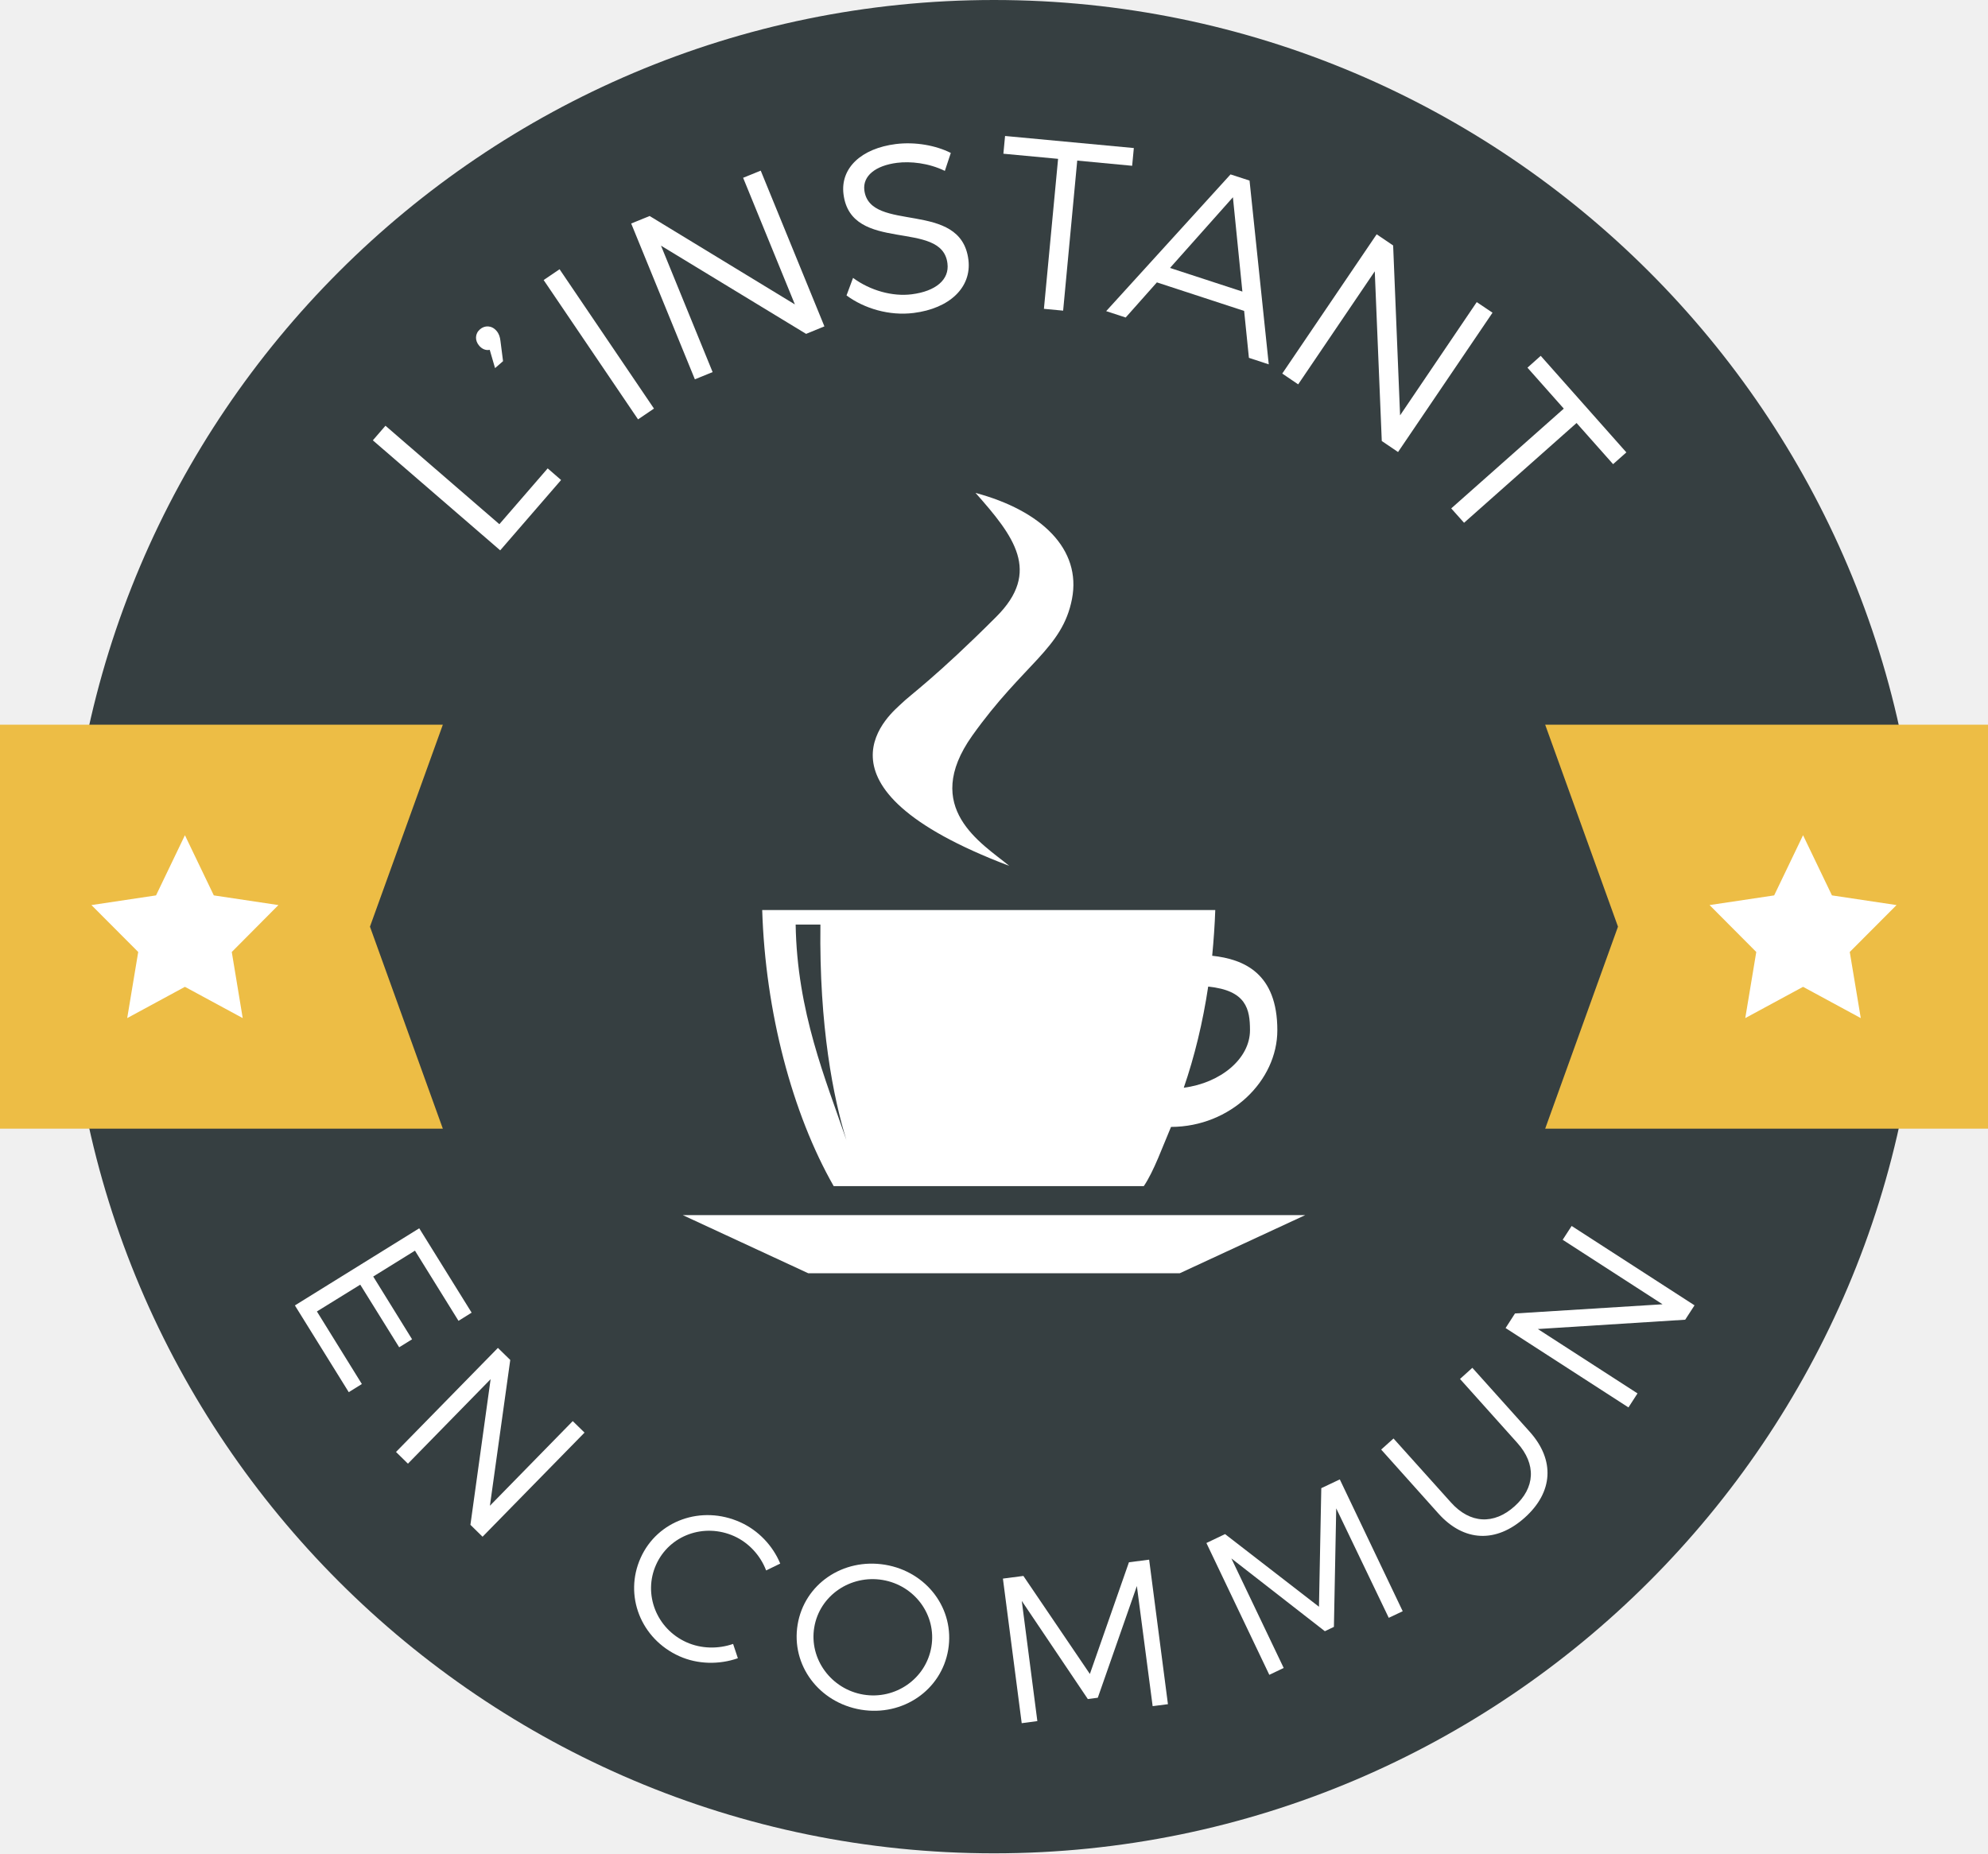
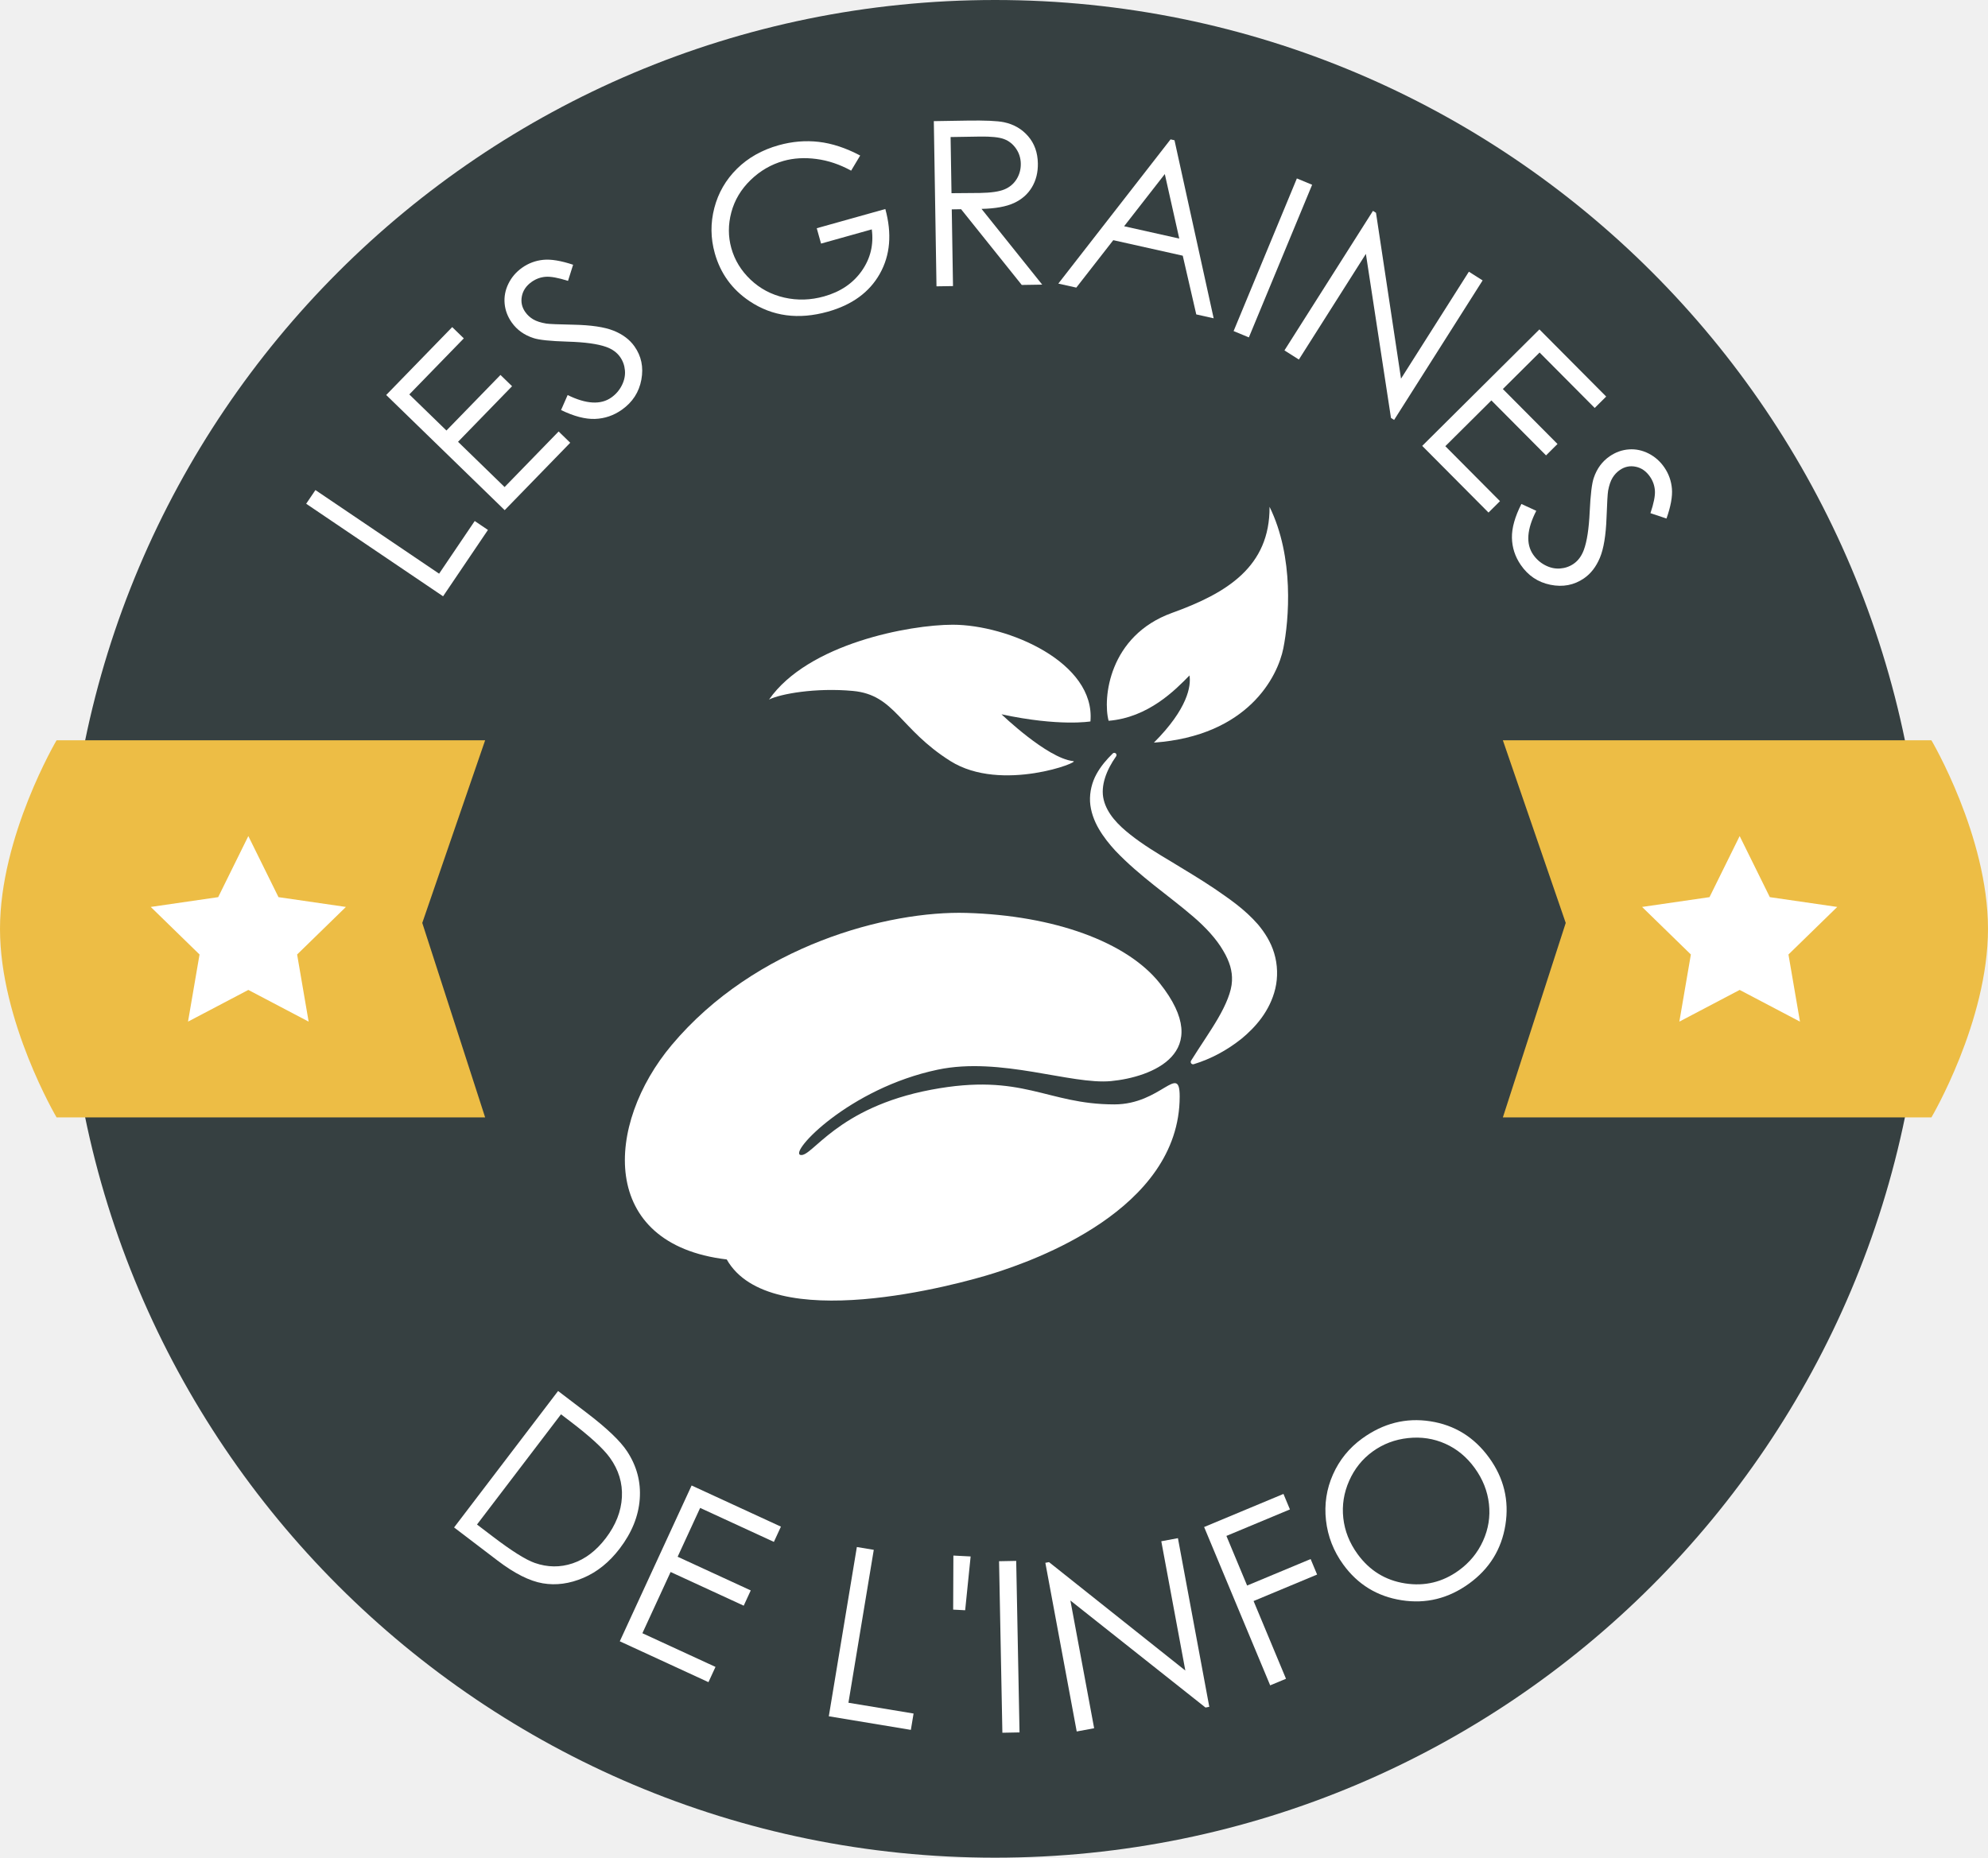
- <svg xmlns="http://www.w3.org/2000/svg" version="1.1" id="svg834" xml:space="preserve" width="37.794" height="35.241" viewBox="0 0 37.794 35.241">
-   <defs id="defs838">
-     <clipPath clipPathUnits="userSpaceOnUse" id="clipPath850">
-       <path d="M 0,28.346 H 28.346 V 0 H 0 Z" id="path848" />
-     </clipPath>
-     <clipPath clipPathUnits="userSpaceOnUse" id="clipPath958">
-       <path d="M 0,28.346 H 28.346 V 0 H 0 Z" id="path956" />
-     </clipPath>
-     <clipPath clipPathUnits="userSpaceOnUse" id="clipPath1066">
-       <path d="M 0,28.346 H 28.346 V 0 H 0 Z" id="path1064" />
-     </clipPath>
-     <clipPath clipPathUnits="userSpaceOnUse" id="clipPath1174">
-       <path d="M 0,28.346 H 28.346 V 0 H 0 Z" id="path1172" />
-     </clipPath>
-     <clipPath clipPathUnits="userSpaceOnUse" id="clipPath1282">
-       <path d="M 0,28.346 H 28.346 V 0 H 0 Z" id="path1280" />
-     </clipPath>
-     <clipPath clipPathUnits="userSpaceOnUse" id="clipPath1390">
-       <path d="M 0,28.346 H 28.346 V 0 H 0 Z" id="path1388" />
-     </clipPath>
-     <clipPath clipPathUnits="userSpaceOnUse" id="clipPath1498">
-       <path d="M 0,28.346 H 28.346 V 0 H 0 Z" id="path1496" />
-     </clipPath>
-     <clipPath clipPathUnits="userSpaceOnUse" id="clipPath1606">
-       <path d="M 0,28.346 H 28.346 V 0 H 0 Z" id="path1604" />
+ <svg xmlns="http://www.w3.org/2000/svg" version="1.1" id="svg2" xml:space="preserve" width="421.617" height="394.061" viewBox="0 0 421.617 394.061">
+   <defs id="defs6">
+     <clipPath clipPathUnits="userSpaceOnUse" id="clipPath18">
+       <path d="M 0,368.504 H 368.504 V 0 H 0 Z" id="path16" />
    </clipPath>
  </defs>
-   <g id="g842" transform="matrix(1.333333,0,0,-1.333333,0.1832,36.6384)">
-     <g id="g1384" transform="translate(-0.1379,0.0899)">
-       <g id="g1386" clip-path="url(#clipPath1390)">
-         <g id="g1392" transform="translate(14.1729,27.3889)">
-           <path d="m 0,0 c -7.287,0 -13.215,-5.928 -13.215,-13.216 0,-7.286 5.928,-13.215 13.215,-13.215 7.287,0 13.216,5.929 13.216,13.215 C 13.216,-5.928 7.287,0 0,0" style="fill:#363f41;fill-opacity:1;fill-rule:nonzero;stroke:none" id="path1394" />
+   <g id="g10" transform="matrix(1.333333,0,0,-1.333333,-34.86107,442.7)">
+     <g id="g12">
+       <g id="g14" clip-path="url(#clipPath18)">
+         <g id="g20" transform="translate(332.1922,184.252)">
+           <path d="m 0,0 c 0,-81.613 -66.16,-147.773 -147.773,-147.773 -81.613,0 -147.773,66.16 -147.773,147.773 0,81.613 66.16,147.773 147.773,147.773 C -66.16,147.773 0,81.613 0,0" style="fill:#364041;fill-opacity:1;fill-rule:nonzero;stroke:none" id="path22" />
        </g>
-         <g id="g1396" transform="translate(22.0322,17.0535)">
-           <path d="M 0,0 H 6.314 V -2.223 -5.761 H 0 l 1.038,2.881 z" style="fill:#edbd45;fill-opacity:1;fill-rule:nonzero;stroke:none" id="path1398" />
+         <g id="g24" transform="translate(74.847,251.8829)">
+           <path d="m 0,0 1.471,2.176 19.673,-13.301 5.665,8.378 2.102,-1.421 -7.136,-10.555 z" style="fill:#ffffff;fill-opacity:1;fill-rule:nonzero;stroke:none" id="path26" />
        </g>
-         <g id="g1400" transform="translate(6.3145,17.0535)">
-           <path d="M 0,0 H -6.314 V -2.223 -5.761 H 0 l -1.039,2.881 z" style="fill:#edbd45;fill-opacity:1;fill-rule:nonzero;stroke:none" id="path1402" />
+         <g id="g28" transform="translate(87.574,269.1841)">
+           <path d="M 0,0 10.5,10.801 12.345,9.008 3.676,0.09 l 5.907,-5.742 8.594,8.841 1.845,-1.793 -8.594,-8.841 7.405,-7.2 8.595,8.841 1.845,-1.793 -10.425,-10.725 z" style="fill:#ffffff;fill-opacity:1;fill-rule:nonzero;stroke:none" id="path30" />
        </g>
-         <g id="g1404" transform="translate(25.709,15.4773)">
-           <path d="M 0,0 -0.412,-0.858 -1.333,-0.996 -0.667,-1.665 -0.824,-2.608 0,-2.162 0.823,-2.608 0.666,-1.665 1.333,-0.996 0.412,-0.858 Z" style="fill:#ffffff;fill-opacity:1;fill-rule:nonzero;stroke:none" id="path1406" />
+         <g id="g32" transform="translate(115.388,266.7906)">
+           <path d="M 0,0 1.046,2.385 C 4.004,0.934 6.323,0.805 8.004,1.998 8.723,2.507 9.279,3.154 9.673,3.938 10.066,4.721 10.229,5.511 10.159,6.309 10.09,7.107 9.831,7.822 9.383,8.453 8.873,9.172 8.13,9.704 7.155,10.049 c -1.346,0.477 -3.384,0.755 -6.113,0.834 -2.746,0.082 -4.551,0.27 -5.416,0.562 -1.474,0.473 -2.628,1.297 -3.462,2.472 -0.662,0.934 -1.042,1.942 -1.14,3.027 -0.097,1.084 0.103,2.135 0.601,3.153 0.497,1.018 1.222,1.864 2.174,2.54 1.011,0.717 2.133,1.137 3.368,1.26 1.234,0.124 2.817,-0.137 4.75,-0.781 L 1.108,20.549 c -1.564,0.496 -2.751,0.713 -3.561,0.65 -0.809,-0.063 -1.549,-0.333 -2.22,-0.808 -0.865,-0.614 -1.386,-1.378 -1.562,-2.292 -0.177,-0.914 0.007,-1.755 0.552,-2.522 0.33,-0.467 0.748,-0.849 1.253,-1.149 0.504,-0.299 1.197,-0.524 2.077,-0.673 0.475,-0.072 1.904,-0.132 4.289,-0.178 2.827,-0.054 4.965,-0.37 6.414,-0.949 1.447,-0.58 2.554,-1.409 3.319,-2.487 C 12.772,8.586 13.14,6.817 12.773,4.833 12.406,2.849 11.377,1.258 9.687,0.058 8.384,-0.866 6.957,-1.355 5.406,-1.412 3.854,-1.469 2.052,-0.998 0,0" style="fill:#ffffff;fill-opacity:1;fill-rule:nonzero;stroke:none" id="path34" />
        </g>
-         <g id="g1408" transform="translate(2.6372,15.4773)">
-           <path d="M 0,0 0.412,-0.858 1.333,-0.996 0.668,-1.665 0.824,-2.608 0,-2.162 l -0.823,-0.446 0.157,0.943 -0.667,0.669 0.921,0.138 z" style="fill:#ffffff;fill-opacity:1;fill-rule:nonzero;stroke:none" id="path1410" />
+         <g id="g36" transform="translate(162.9676,307.2818)">
+           <path d="m 0,0 -1.441,-2.408 c -1.8,0.992 -3.641,1.612 -5.522,1.858 -1.881,0.246 -3.619,0.145 -5.213,-0.302 -1.985,-0.556 -3.738,-1.573 -5.26,-3.051 -1.522,-1.478 -2.543,-3.19 -3.061,-5.135 -0.519,-1.945 -0.518,-3.847 0.003,-5.706 0.534,-1.904 1.551,-3.57 3.053,-4.999 1.501,-1.429 3.29,-2.381 5.365,-2.857 2.076,-0.476 4.186,-0.414 6.331,0.187 2.604,0.73 4.601,2.081 5.991,4.054 1.389,1.973 1.922,4.176 1.599,6.609 l -8.07,-2.261 -0.684,2.444 L 4,-8.511 c 1.072,-3.918 0.781,-7.349 -0.874,-10.293 -1.655,-2.945 -4.41,-4.957 -8.264,-6.037 -4.68,-1.311 -8.832,-0.756 -12.456,1.669 -2.787,1.866 -4.632,4.411 -5.535,7.634 -0.672,2.397 -0.695,4.797 -0.07,7.2 0.626,2.402 1.825,4.479 3.598,6.232 1.773,1.752 3.985,3 6.635,3.743 2.144,0.601 4.272,0.78 6.382,0.535 C -4.475,1.929 -2.28,1.204 0,0" style="fill:#ffffff;fill-opacity:1;fill-rule:nonzero;stroke:none" id="path38" />
        </g>
-         <g id="g1412" transform="translate(14.3911,15.0403)">
-           <path d="M 0,0 C -0.39,0.321 -1.261,0.825 -0.528,1.857 0.207,2.889 0.756,3.095 0.894,3.806 1.032,4.517 0.458,5.067 -0.481,5.319 0.068,4.7 0.458,4.196 -0.184,3.554 -1.044,2.693 -1.421,2.431 -1.536,2.316 -1.651,2.201 -3.026,1.146 0,0" style="fill:#ffffff;fill-opacity:1;fill-rule:nonzero;stroke:none" id="path1414" />
+         <g id="g40" transform="translate(177.3474,310.2222)">
+           <path d="m 0,0 0.145,-8.933 4.528,0.037 c 1.754,0.029 3.048,0.216 3.884,0.564 0.836,0.347 1.483,0.891 1.943,1.631 0.459,0.74 0.681,1.562 0.667,2.468 -0.015,0.881 -0.266,1.678 -0.755,2.392 -0.489,0.713 -1.124,1.217 -1.904,1.515 -0.781,0.297 -2.072,0.43 -3.873,0.401 z m -2.668,2.53 5.234,0.085 c 2.919,0.048 4.898,-0.04 5.938,-0.261 1.566,-0.333 2.847,-1.078 3.843,-2.237 0.996,-1.159 1.507,-2.597 1.535,-4.315 0.024,-1.431 -0.293,-2.695 -0.948,-3.791 -0.655,-1.096 -1.603,-1.931 -2.845,-2.506 -1.242,-0.575 -2.964,-0.887 -5.168,-0.934 l 9.65,-12.05 -3.25,-0.052 -9.65,12.049 -1.484,-0.024 0.197,-12.203 -2.626,-0.042 z" style="fill:#ffffff;fill-opacity:1;fill-rule:nonzero;stroke:none" id="path42" />
        </g>
-         <g id="g1416" transform="translate(11.6982,14.2034)">
-           <path d="M 0,0 C -0.019,-1.451 0.185,-2.477 0.371,-3.075 0.074,-2.206 -0.333,-1.244 -0.353,0 Z m 5.529,-0.885 c 0.546,-0.054 0.596,-0.324 0.596,-0.622 0,-0.405 -0.417,-0.752 -0.944,-0.82 0.153,0.445 0.271,0.929 0.348,1.442 M 4.611,-3.73 c 0.142,0.207 0.272,0.573 0.388,0.844 0.85,0.002 1.516,0.658 1.516,1.379 0,0.812 -0.475,1.013 -0.929,1.062 C 5.607,-0.228 5.623,0 5.63,0.207 h -6.46 c 0.045,-1.451 0.428,-2.901 1.019,-3.937 z" style="fill:#ffffff;fill-opacity:1;fill-rule:nonzero;stroke:none" id="path1418" />
+         <g id="g44" transform="translate(211.4207,304.3331)">
+           <path d="m 0,0 -6.471,-8.303 8.771,-1.96 z m 1.541,5.378 6.231,-28.326 -2.768,0.619 -2.15,9.342 -11.05,2.469 -5.882,-7.547 -2.86,0.639 17.852,22.944 z" style="fill:#ffffff;fill-opacity:1;fill-rule:nonzero;stroke:none" id="path46" />
        </g>
-         <g id="g1420" transform="translate(9.7363,10.0593)">
-           <path d="M 0,0 1.789,-0.829 H 7.085 L 8.874,0 Z" style="fill:#ffffff;fill-opacity:1;fill-rule:nonzero;stroke:none" id="path1422" />
+         <g id="g48" transform="translate(232.4275,303.6363)">
+           <path d="m 0,0 2.427,-1.006 -10.063,-24.283 -2.427,1.006 z" style="fill:#ffffff;fill-opacity:1;fill-rule:nonzero;stroke:none" id="path50" />
        </g>
-         <g id="g1424" transform="translate(5.4966,21.3172)">
-           <path d="M 0,0 1.624,-1.404 2.313,-0.608 2.504,-0.774 1.636,-1.777 -0.18,-0.208 Z" style="fill:#ffffff;fill-opacity:1;fill-rule:nonzero;stroke:none" id="path1426" />
+         <g id="g52" transform="translate(230.451,276.2794)">
+           <path d="m 0,0 14.079,22.197 0.483,-0.306 3.981,-26.385 10.792,17.015 2.187,-1.388 -14.078,-22.196 -0.498,0.315 -3.992,26.102 -10.66,-16.809 z" style="fill:#ffffff;fill-opacity:1;fill-rule:nonzero;stroke:none" id="path54" />
        </g>
-         <g id="g1428" transform="translate(7.0801,22.6702)">
-           <path d="m 0,0 c 0.036,-0.042 0.05,-0.089 0.056,-0.143 l 0.037,-0.289 -0.114,-0.099 -0.076,0.261 c -0.057,-0.013 -0.111,0.013 -0.149,0.057 -0.066,0.075 -0.061,0.174 0.01,0.235 C -0.169,0.081 -0.069,0.081 0,0" style="fill:#ffffff;fill-opacity:1;fill-rule:nonzero;stroke:none" id="path1430" />
+         <g id="g56" transform="translate(271.0066,279.6187)">
+           <path d="m 0,0 10.62,-10.683 -1.825,-1.815 -8.768,8.821 -5.842,-5.807 8.692,-8.745 -1.824,-1.814 -8.693,8.745 -7.325,-7.282 8.693,-8.744 -1.826,-1.814 -10.544,10.607 z" style="fill:#ffffff;fill-opacity:1;fill-rule:nonzero;stroke:none" id="path58" />
        </g>
-         <g id="g1432" transform="translate(7.979,23.5491)">
-           <path d="M 0,0 1.346,-1.987 1.119,-2.141 -0.227,-0.154 Z" style="fill:#ffffff;fill-opacity:1;fill-rule:nonzero;stroke:none" id="path1434" />
+         <g id="g60" transform="translate(268.1404,251.8457)">
+           <path d="m 0,0 2.367,-1.087 c -1.502,-2.932 -1.671,-5.248 -0.508,-6.95 0.498,-0.728 1.135,-1.295 1.912,-1.702 0.776,-0.407 1.563,-0.583 2.363,-0.528 0.798,0.057 1.517,0.303 2.157,0.74 0.728,0.497 1.272,1.231 1.634,2.2 0.5,1.337 0.813,3.37 0.939,6.097 0.129,2.744 0.348,4.546 0.656,5.405 0.498,1.467 1.341,2.607 2.531,3.42 0.944,0.646 1.959,1.008 3.046,1.087 1.086,0.079 2.132,-0.14 3.142,-0.654 1.009,-0.515 1.843,-1.255 2.502,-2.218 0.699,-1.023 1.1,-2.153 1.202,-3.389 0.102,-1.236 -0.186,-2.815 -0.864,-4.736 l -2.552,0.852 c 0.523,1.556 0.76,2.739 0.711,3.55 C 21.189,2.897 20.933,3.642 20.469,4.32 19.87,5.196 19.115,5.73 18.204,5.922 17.294,6.115 16.449,5.945 15.673,5.414 15.201,5.091 14.811,4.68 14.503,4.181 14.194,3.682 13.958,2.993 13.794,2.116 13.713,1.642 13.629,0.214 13.542,-2.169 c -0.103,-2.827 -0.456,-4.959 -1.06,-6.397 -0.604,-1.438 -1.452,-2.53 -2.544,-3.276 -1.573,-1.076 -3.348,-1.413 -5.326,-1.012 -1.977,0.401 -3.55,1.457 -4.72,3.168 -0.902,1.318 -1.367,2.753 -1.397,4.306 C -1.535,-3.828 -1.033,-2.034 0,0" style="fill:#ffffff;fill-opacity:1;fill-rule:nonzero;stroke:none" id="path62" />
        </g>
-         <g id="g1436" transform="translate(9.2632,24.3084)">
-           <path d="M 0,0 2.071,-1.261 1.333,0.545 1.584,0.647 2.492,-1.574 2.231,-1.681 0.162,-0.423 0.898,-2.226 0.645,-2.329 -0.263,-0.107 Z" style="fill:#ffffff;fill-opacity:1;fill-rule:nonzero;stroke:none" id="path1438" />
+         <g id="g64" transform="translate(102.0179,89.4834)">
+           <path d="m 0,0 2.509,-1.912 c 3.001,-2.286 5.224,-3.686 6.67,-4.196 2.038,-0.714 4.05,-0.737 6.037,-0.068 1.988,0.669 3.742,2.002 5.262,3.997 1.596,2.094 2.452,4.27 2.57,6.527 0.118,2.256 -0.52,4.349 -1.91,6.279 -1.043,1.447 -3.124,3.359 -6.243,5.736 l -1.535,1.17 z m -3.644,-0.466 16.542,21.709 4.501,-3.43 c 3.247,-2.473 5.405,-4.53 6.474,-6.168 C 25.416,9.303 26.087,6.77 25.886,4.046 25.685,1.322 24.624,-1.299 22.705,-3.817 21.048,-5.992 19.12,-7.548 16.921,-8.484 14.722,-9.422 12.572,-9.712 10.472,-9.355 8.372,-9 5.969,-7.791 3.263,-5.729 Z" style="fill:#ffffff;fill-opacity:1;fill-rule:nonzero;stroke:none" id="path66" />
        </g>
-         <g id="g1440" transform="translate(12.7905,25.0667)">
-           <path d="m 0,0 c -0.306,-0.039 -0.491,-0.186 -0.466,-0.391 0.078,-0.619 1.378,-0.127 1.484,-0.992 0.048,-0.394 -0.269,-0.694 -0.78,-0.758 -0.347,-0.044 -0.706,0.063 -0.958,0.25 l 0.093,0.25 c 0.248,-0.183 0.566,-0.268 0.835,-0.234 0.344,0.043 0.541,0.209 0.511,0.441 -0.076,0.637 -1.374,0.132 -1.482,0.986 -0.047,0.374 0.254,0.654 0.747,0.716 C 0.26,0.302 0.553,0.249 0.767,0.141 L 0.682,-0.115 C 0.45,-0.002 0.191,0.024 0,0" style="fill:#ffffff;fill-opacity:1;fill-rule:nonzero;stroke:none" id="path1442" />
+         <g id="g68" transform="translate(136.1536,95.6934)">
+           <path d="m 0,0 14.206,-6.547 -1.119,-2.427 -11.728,5.406 -3.581,-7.769 11.628,-5.358 -1.118,-2.427 -11.628,5.359 -4.489,-9.74 11.627,-5.359 -1.118,-2.426 -14.104,6.5 z" style="fill:#ffffff;fill-opacity:1;fill-rule:nonzero;stroke:none" id="path70" />
        </g>
-         <g id="g1444" transform="translate(16.167,25.2776)">
-           <path d="m 0,0 -0.024,-0.253 -0.783,0.074 -0.201,-2.14 -0.274,0.026 0.202,2.139 -0.78,0.073 0.024,0.253 z" style="fill:#ffffff;fill-opacity:1;fill-rule:nonzero;stroke:none" id="path1446" />
+         <g id="g72" transform="translate(162.4378,85.9034)">
+           <path d="M 0,0 2.691,-0.446 -1.34,-24.773 9.021,-26.49 8.59,-29.09 -4.461,-26.927 Z" style="fill:#ffffff;fill-opacity:1;fill-rule:nonzero;stroke:none" id="path74" />
        </g>
-         <g id="g1448" transform="translate(17.7148,23.2307)">
-           <path d="M 0,0 -0.135,1.345 -1.032,0.337 Z m 0.025,-0.276 -1.244,0.407 -0.445,-0.501 -0.278,0.091 1.773,1.95 0.271,-0.088 0.274,-2.621 -0.283,0.093 z" style="fill:#ffffff;fill-opacity:1;fill-rule:nonzero;stroke:none" id="path1450" />
+         <g id="g76" transform="translate(179.6658,75.8457)">
+           <path d="m 0,0 -1.909,0.099 0.036,8.6 2.743,-0.141 z" style="fill:#ffffff;fill-opacity:1;fill-rule:nonzero;stroke:none" id="path78" />
        </g>
-         <g id="g1452" transform="translate(19.8643,23.8884)">
-           <path d="m 0,0 0.099,-2.423 1.093,1.615 0.225,-0.151 -1.347,-1.987 -0.232,0.157 -0.1,2.42 -1.092,-1.612 -0.227,0.154 1.346,1.986 z" style="fill:#ffffff;fill-opacity:1;fill-rule:nonzero;stroke:none" id="path1454" />
+         <g id="g80" transform="translate(185.0564,83.6456)">
+           <path d="M 0,0 2.727,0.053 3.256,-27.236 0.529,-27.289 Z" style="fill:#ffffff;fill-opacity:1;fill-rule:nonzero;stroke:none" id="path82" />
        </g>
-         <g id="g1456" transform="translate(23.1895,20.9373)">
-           <path d="m 0,0 -0.189,-0.168 -0.521,0.587 -1.604,-1.423 -0.183,0.205 1.605,1.423 -0.518,0.584 0.189,0.169 z" style="fill:#ffffff;fill-opacity:1;fill-rule:nonzero;stroke:none" id="path1458" />
+         <g id="g84" transform="translate(197.409,56.5586)">
+           <path d="m 0,0 -4.989,26.834 0.584,0.108 21.682,-17.249 -3.824,20.57 2.646,0.492 L 21.088,3.921 20.485,3.809 -1.005,20.835 2.772,0.516 Z" style="fill:#ffffff;fill-opacity:1;fill-rule:nonzero;stroke:none" id="path86" />
        </g>
-         <g id="g1460" transform="translate(6.7251,8.6687)">
-           <path d="m 0,0 -0.187,-0.117 -0.621,1.001 -0.595,-0.369 0.554,-0.895 -0.184,-0.114 -0.555,0.893 -0.618,-0.382 0.641,-1.035 -0.187,-0.116 -0.768,1.237 1.773,1.1 z" style="fill:#ffffff;fill-opacity:1;fill-rule:nonzero;stroke:none" id="path1462" />
+         <g id="g88" transform="translate(217.6736,89.086)">
+           <path d="M 0,0 12.621,5.265 13.649,2.799 3.546,-1.416 6.839,-9.311 16.942,-5.096 17.971,-7.562 7.867,-11.776 13.024,-24.141 10.508,-25.19 Z" style="fill:#ffffff;fill-opacity:1;fill-rule:nonzero;stroke:none" id="path90" />
        </g>
-         <g id="g1464" transform="translate(7.2759,7.9939)">
-           <path d="m 0,0 -0.29,-2.079 1.181,1.207 0.168,-0.164 -1.454,-1.485 -0.173,0.17 0.288,2.077 -1.179,-1.205 -0.17,0.167 1.453,1.484 z" style="fill:#ffffff;fill-opacity:1;fill-rule:nonzero;stroke:none" id="path1466" />
+         <g id="g92" transform="translate(244.4705,101.0918)">
+           <path d="m 0,0 c -1.636,-1.186 -2.877,-2.735 -3.724,-4.648 -0.847,-1.914 -1.159,-3.891 -0.935,-5.93 0.223,-2.04 0.977,-3.946 2.263,-5.721 1.904,-2.626 4.421,-4.184 7.554,-4.674 3.132,-0.49 5.982,0.197 8.55,2.058 1.716,1.243 3.002,2.81 3.858,4.699 0.857,1.89 1.171,3.853 0.943,5.889 -0.229,2.036 -0.983,3.936 -2.261,5.701 -1.271,1.754 -2.83,3.044 -4.676,3.869 C 9.727,2.069 7.753,2.37 5.651,2.146 3.549,1.922 1.665,1.207 0,0 m -1.655,2.077 c 3.347,2.426 6.958,3.34 10.832,2.74 3.873,-0.598 6.994,-2.531 9.36,-5.796 2.345,-3.235 3.208,-6.794 2.592,-10.679 -0.617,-3.884 -2.544,-6.999 -5.781,-9.346 -3.278,-2.375 -6.857,-3.258 -10.738,-2.648 -3.881,0.608 -6.975,2.506 -9.284,5.691 -1.539,2.123 -2.451,4.463 -2.738,7.021 -0.286,2.557 0.085,4.992 1.115,7.304 1.029,2.313 2.577,4.217 4.642,5.713" style="fill:#ffffff;fill-opacity:1;fill-rule:nonzero;stroke:none" id="path94" />
        </g>
-         <g id="g1468" transform="translate(10.4683,5.4812)">
-           <path d="m 0,0 c -0.429,0.192 -0.924,0.014 -1.113,-0.407 -0.188,-0.418 0.004,-0.913 0.433,-1.106 0.209,-0.094 0.452,-0.098 0.665,-0.024 l 0.068,-0.204 c -0.266,-0.093 -0.572,-0.089 -0.835,0.029 -0.549,0.247 -0.793,0.866 -0.551,1.403 0.239,0.533 0.868,0.756 1.419,0.508 0.261,-0.117 0.466,-0.337 0.571,-0.59 L 0.456,-0.489 C 0.375,-0.276 0.209,-0.094 0,0" style="fill:#ffffff;fill-opacity:1;fill-rule:nonzero;stroke:none" id="path1470" />
+         <g id="g96" transform="translate(141.7405,131.6563)">
+           <path d="m 0,0 c 6.875,-12.131 36.707,-4.041 42.595,-2.157 5.887,1.884 29.452,9.949 29.452,28.082 0,5.416 -2.971,-1.258 -10.39,-1.258 -10.851,0 -14.501,5.095 -29.127,2.336 C 17.443,24.158 13.587,16.219 11.736,16.624 c -1.851,0.405 7.719,10.604 21.827,13.569 9.993,2.101 21.207,-2.423 27.565,-1.819 6.359,0.604 16.624,4.409 7.751,15.568 C 63.626,50.547 52.03,54.726 38.146,55.13 25.732,55.492 4.583,50.008 -8.761,34.103 -19.322,21.515 -20.488,2.426 0,0" style="fill:#ffffff;fill-opacity:1;fill-rule:nonzero;stroke:none" id="path98" />
        </g>
-         <g id="g1472" transform="translate(11.6104,4.1804)">
-           <path d="M 0,0 C -0.076,-0.453 0.244,-0.883 0.701,-0.959 1.158,-1.035 1.594,-0.732 1.67,-0.277 1.746,0.176 1.431,0.6 0.974,0.676 0.517,0.752 0.076,0.455 0,0 M 1.91,-0.318 C 1.814,-0.895 1.263,-1.273 0.666,-1.174 0.065,-1.073 -0.333,-0.537 -0.237,0.04 -0.141,0.617 0.409,0.992 1.01,0.893 1.607,0.793 2.006,0.26 1.91,-0.318" style="fill:#ffffff;fill-opacity:1;fill-rule:nonzero;stroke:none" id="path1474" />
+         <g id="g100" transform="translate(203.6736,211.6968)">
+           <path d="m 0,0 c -1.516,-2.141 -2.525,-4.692 -1.972,-6.91 0.537,-2.212 2.285,-4.014 4.251,-5.557 1.971,-1.566 4.208,-2.924 6.489,-4.283 2.266,-1.388 4.601,-2.761 6.922,-4.326 2.305,-1.589 4.731,-3.211 6.891,-5.682 1.042,-1.252 2.024,-2.752 2.564,-4.562 0.549,-1.797 0.607,-3.831 0.177,-5.633 -0.428,-1.812 -1.248,-3.364 -2.195,-4.668 -0.96,-1.3 -2.049,-2.379 -3.196,-3.32 -2.32,-1.844 -4.835,-3.193 -7.583,-4.038 -0.197,-0.061 -0.406,0.05 -0.466,0.247 -0.033,0.107 -0.014,0.22 0.041,0.309 1.501,2.413 3.046,4.596 4.296,6.752 1.239,2.134 2.157,4.275 2.212,5.945 0.038,0.837 -0.064,1.544 -0.274,2.315 -0.226,0.764 -0.595,1.625 -1.14,2.522 -1.059,1.83 -2.781,3.698 -4.718,5.357 -3.9,3.366 -8.469,6.373 -12.406,10.505 -0.967,1.051 -1.887,2.192 -2.642,3.487 -0.75,1.287 -1.311,2.79 -1.398,4.349 -0.07,1.563 0.326,3.09 1.02,4.356 0.7,1.271 1.616,2.337 2.596,3.292 0.139,0.135 0.362,0.132 0.497,-0.007 C 0.086,0.326 0.096,0.136 0,0" style="fill:#ffffff;fill-opacity:1;fill-rule:nonzero;stroke:none" id="path102" />
        </g>
-         <g id="g1476" transform="translate(14.5923,4.9138)">
-           <path d="M 0,0 0.948,-1.398 1.505,0.195 1.793,0.232 2.061,-1.829 1.843,-1.857 1.618,-0.144 1.061,-1.737 0.919,-1.756 l -0.942,1.4 0.222,-1.714 -0.223,-0.03 -0.268,2.062 z" style="fill:#ffffff;fill-opacity:1;fill-rule:nonzero;stroke:none" id="path1478" />
+         <g id="g104" transform="translate(148.4715,220.7315)">
+           <path d="m 0,0 c 6.214,8.906 22.364,11.904 29.218,11.904 8.792,0 22.727,-5.992 21.902,-15.386 0,0 -4.948,-0.847 -14.146,1.138 0,0 7.214,-6.956 11.362,-7.447 1.623,0 -11.362,-5.101 -19.479,0 C 20.741,-4.689 20.047,0.75 13.337,1.37 7.4,1.918 1.804,0.902 0,0" style="fill:#ffffff;fill-opacity:1;fill-rule:nonzero;stroke:none" id="path106" />
        </g>
-         <g id="g1480" transform="translate(17.4678,5.5105)">
-           <path d="M 0,0 1.339,-1.036 1.372,0.655 1.636,0.78 2.533,-1.1 2.334,-1.194 1.585,0.367 1.552,-1.323 1.423,-1.385 0.09,-0.347 0.836,-1.909 0.631,-2.007 l -0.897,1.88 z" style="fill:#ffffff;fill-opacity:1;fill-rule:nonzero;stroke:none" id="path1482" />
+         <g id="g108" transform="translate(202.4822,217.3526)">
+           <path d="M 0,0 C -0.946,3.533 0.009,13.535 10.104,17.171 18.854,20.322 25.657,24.535 25.6,34.04 29.546,26.014 28.692,16.037 27.791,11.527 26.89,7.019 22.173,-2.393 7.203,-3.475 12.614,1.936 13.132,5.574 12.865,7.212 10.604,4.903 6.327,0.516 0,0" style="fill:#ffffff;fill-opacity:1;fill-rule:nonzero;stroke:none" id="path110" />
        </g>
-         <g id="g1484" transform="translate(21.5957,5.907)">
-           <path d="M 0,0 C 0.294,0.264 0.312,0.6 0.039,0.904 L -0.778,1.816 -0.602,1.975 0.216,1.063 C 0.579,0.658 0.55,0.201 0.145,-0.162 c -0.408,-0.365 -0.867,-0.346 -1.23,0.058 l -0.817,0.913 0.176,0.158 0.818,-0.911 C -0.635,-0.25 -0.294,-0.265 0,0" style="fill:#ffffff;fill-opacity:1;fill-rule:nonzero;stroke:none" id="path1486" />
+         <g id="g112" transform="translate(35.1458,214.252)" style="fill:#edbd45;fill-opacity:1">
+           <path d="m 0,0 h 68.167 l -10,-29.061 10,-30.939 H 0 c 0,0 -9,15.239 -9,30 0,14.761 9,30 9,30" style="fill:#edbd45;fill-opacity:1;fill-rule:nonzero;stroke:none" id="path114" />
        </g>
-         <g id="g1488" transform="translate(21.6016,8.657)">
-           <path d="M 0,0 2.104,0.131 0.68,1.051 0.808,1.248 2.56,0.116 2.427,-0.089 0.326,-0.222 1.747,-1.14 1.618,-1.34 -0.134,-0.208 Z" style="fill:#ffffff;fill-opacity:1;fill-rule:nonzero;stroke:none" id="path1490" />
+         <g id="g116" transform="translate(65.6458,199.0132)">
+           <path d="M 0,0 4.796,-9.718 15.521,-11.276 7.76,-18.841 9.592,-29.522 0,-24.479 l -9.593,-5.043 1.832,10.681 -7.76,7.565 10.725,1.558 z" style="fill:#ffffff;fill-opacity:1;fill-rule:nonzero;stroke:none" id="path118" />
+         </g>
+         <g id="g120" transform="translate(333.3582,214.252)" style="fill:#edbd45;fill-opacity:1">
+           <path d="m 0,0 h -68.166 l 10,-29.061 -10,-30.939 H 0 c 0,0 9,15.239 9,30 C 9,-15.239 0,0 0,0" style="fill:#edbd45;fill-opacity:1;fill-rule:nonzero;stroke:none" id="path122" />
+         </g>
+         <g id="g124" transform="translate(302.8582,199.0132)">
+           <path d="m 0,0 -4.796,-9.718 -10.725,-1.558 7.76,-7.565 -1.832,-10.681 9.593,5.043 9.593,-5.043 -1.832,10.681 7.76,7.565 -10.724,1.558 z" style="fill:#ffffff;fill-opacity:1;fill-rule:nonzero;stroke:none" id="path126" />
        </g>
      </g>
    </g>
  </g>
</svg>
